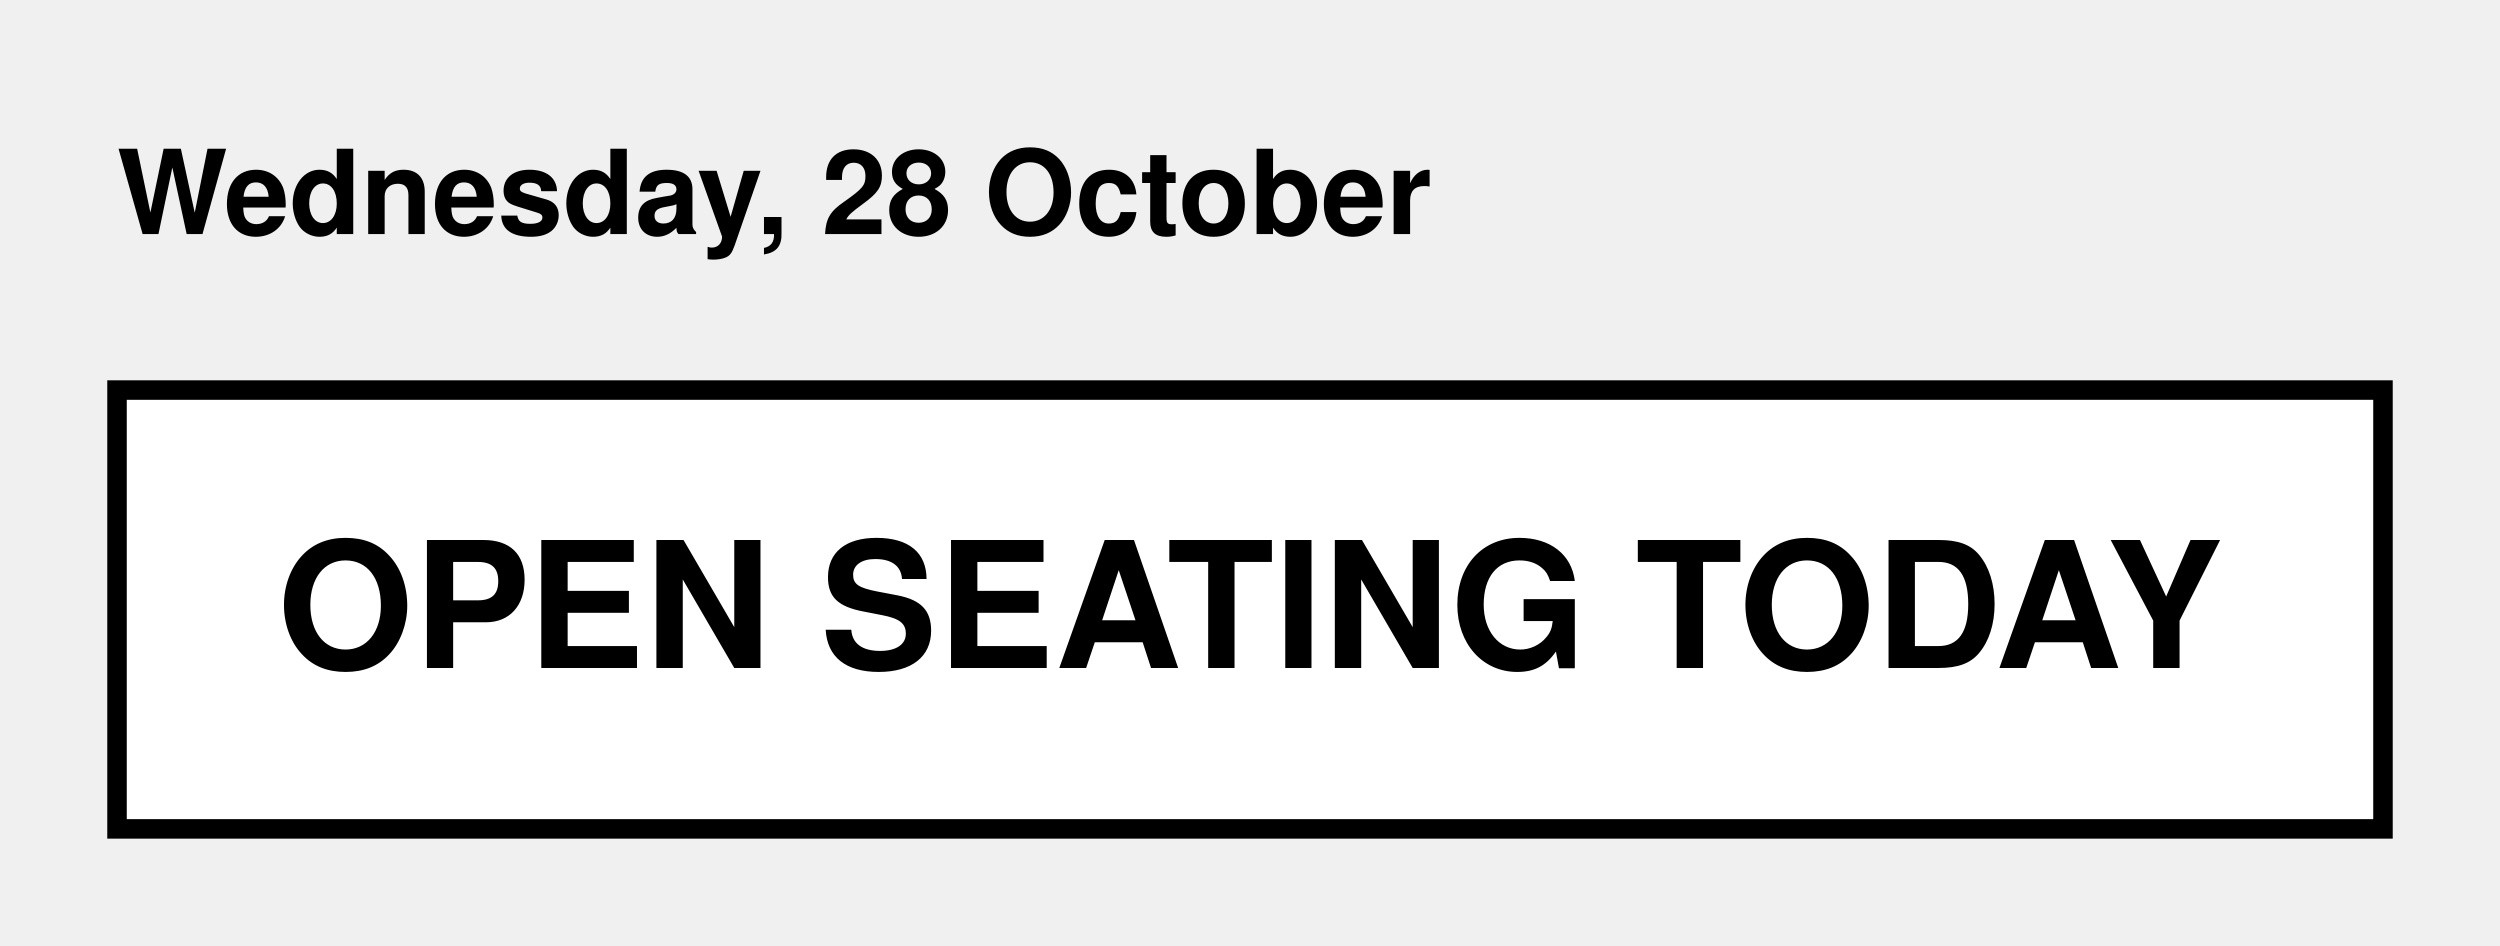
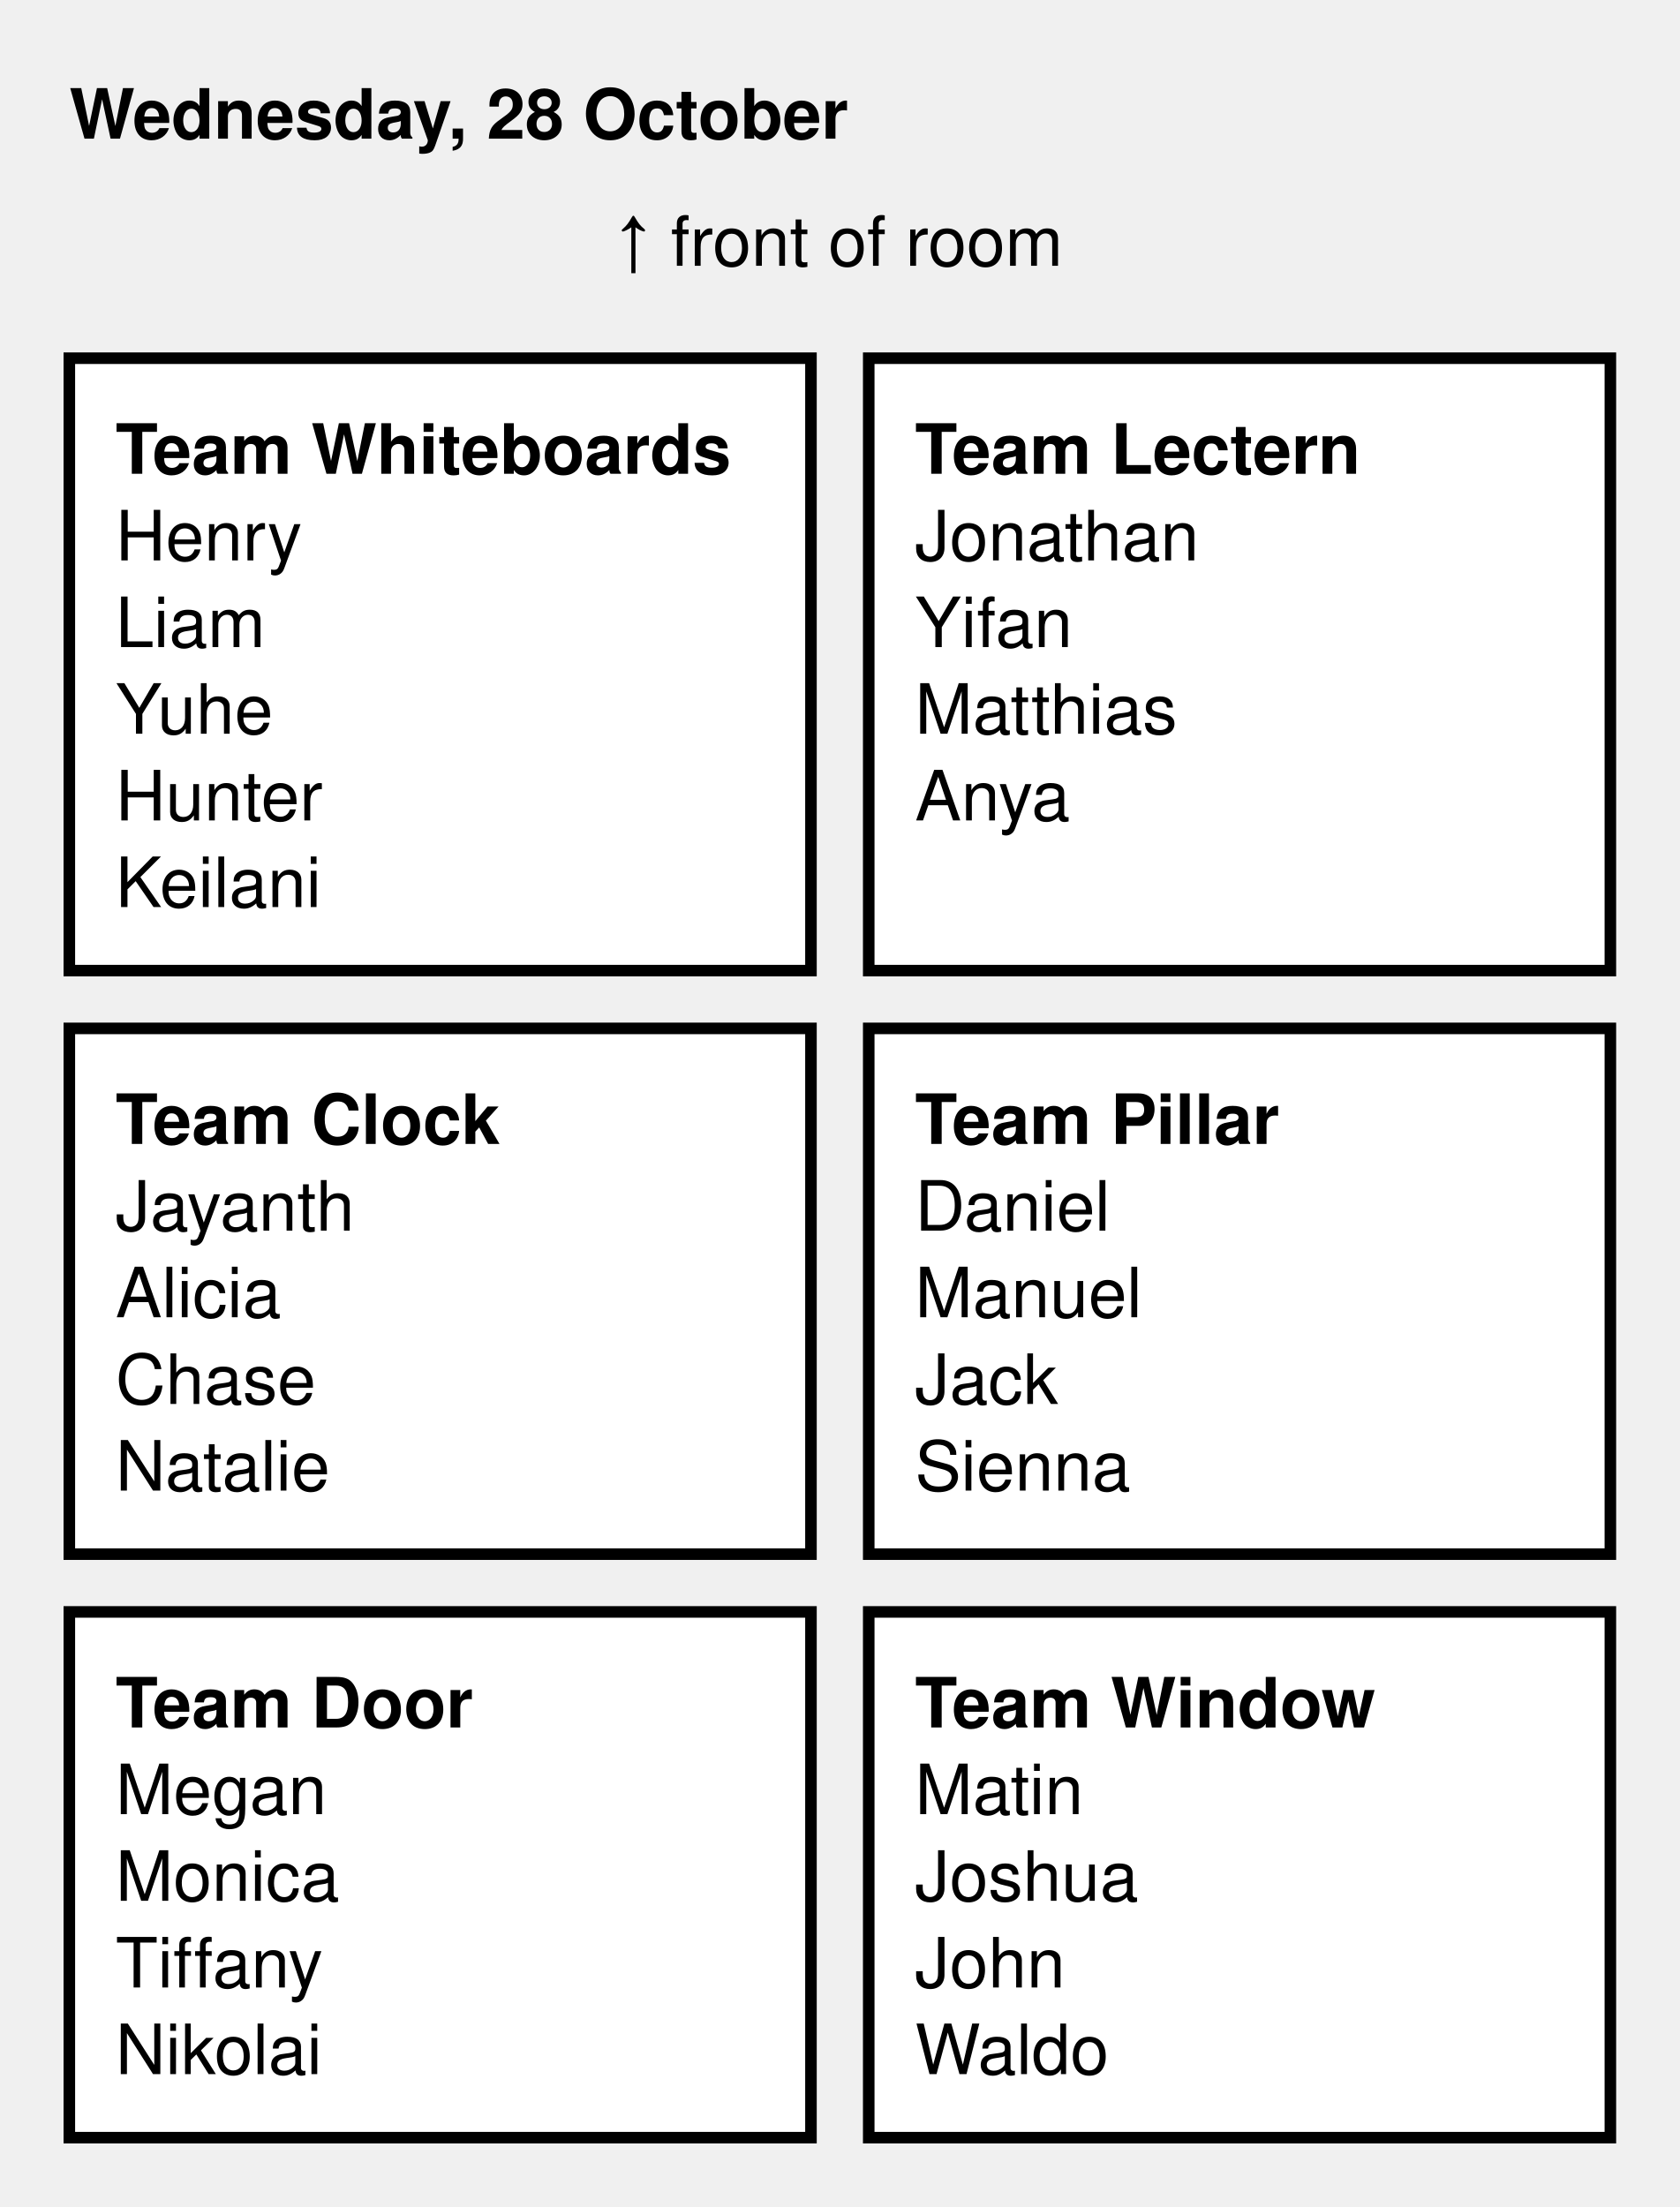
- <svg xmlns="http://www.w3.org/2000/svg" viewBox="0 0 256.367 97" role="img" aria-label="OPEN SEATING TODAY, Wednesday, 28 October" font-family="Helvetica, Arial, sans-serif" font-size="12" fill="#000000">
+ <svg xmlns="http://www.w3.org/2000/svg" viewBox="0 0 290.726 382" role="img" aria-label="Seating chart for Wednesday, 28 October: 6 groups of 4 to 5, arranged as in the room." font-family="Helvetica, Arial, sans-serif" font-size="12" fill="#000000">
  <text x="12" y="24" font-weight="bold">Wednesday, 28 October</text>
-   <rect x="12" y="40" width="232.367" height="45" fill="#ffffff" stroke="#000000" stroke-width="2" />
-   <text x="128.184" y="68.5" font-size="18" font-weight="bold" text-anchor="middle">OPEN SEATING TODAY</text>
+   <text x="145.363" y="46" text-anchor="middle">↑ front of room</text>
+   <rect x="12" y="62" width="128.363" height="106" fill="#ffffff" stroke="#000000" stroke-width="2" />
+   <text x="20" y="82" font-weight="bold">Team Whiteboards</text>
+   <text x="20" y="97">Henry</text>
+   <text x="20" y="112">Liam</text>
+   <text x="20" y="127">Yuhe</text>
+   <text x="20" y="142">Hunter</text>
+   <text x="20" y="157">Keilani</text>
+   <rect x="150.363" y="62" width="128.363" height="106" fill="#ffffff" stroke="#000000" stroke-width="2" />
+   <text x="158.363" y="82" font-weight="bold">Team Lectern</text>
+   <text x="158.363" y="97">Jonathan</text>
+   <text x="158.363" y="112">Yifan</text>
+   <text x="158.363" y="127">Matthias</text>
+   <text x="158.363" y="142">Anya</text>
+   <rect x="12" y="178" width="128.363" height="91" fill="#ffffff" stroke="#000000" stroke-width="2" />
+   <text x="20" y="198" font-weight="bold">Team Clock</text>
+   <text x="20" y="213">Jayanth</text>
+   <text x="20" y="228">Alicia</text>
+   <text x="20" y="243">Chase</text>
+   <text x="20" y="258">Natalie</text>
+   <rect x="150.363" y="178" width="128.363" height="91" fill="#ffffff" stroke="#000000" stroke-width="2" />
+   <text x="158.363" y="198" font-weight="bold">Team Pillar</text>
+   <text x="158.363" y="213">Daniel</text>
+   <text x="158.363" y="228">Manuel</text>
+   <text x="158.363" y="243">Jack</text>
+   <text x="158.363" y="258">Sienna</text>
+   <rect x="12" y="279" width="128.363" height="91" fill="#ffffff" stroke="#000000" stroke-width="2" />
+   <text x="20" y="299" font-weight="bold">Team Door</text>
+   <text x="20" y="314">Megan</text>
+   <text x="20" y="329">Monica</text>
+   <text x="20" y="344">Tiffany</text>
+   <text x="20" y="359">Nikolai</text>
+   <rect x="150.363" y="279" width="128.363" height="91" fill="#ffffff" stroke="#000000" stroke-width="2" />
+   <text x="158.363" y="299" font-weight="bold">Team Window</text>
+   <text x="158.363" y="314">Matin</text>
+   <text x="158.363" y="329">Joshua</text>
+   <text x="158.363" y="344">John</text>
+   <text x="158.363" y="359">Waldo</text>
</svg>
